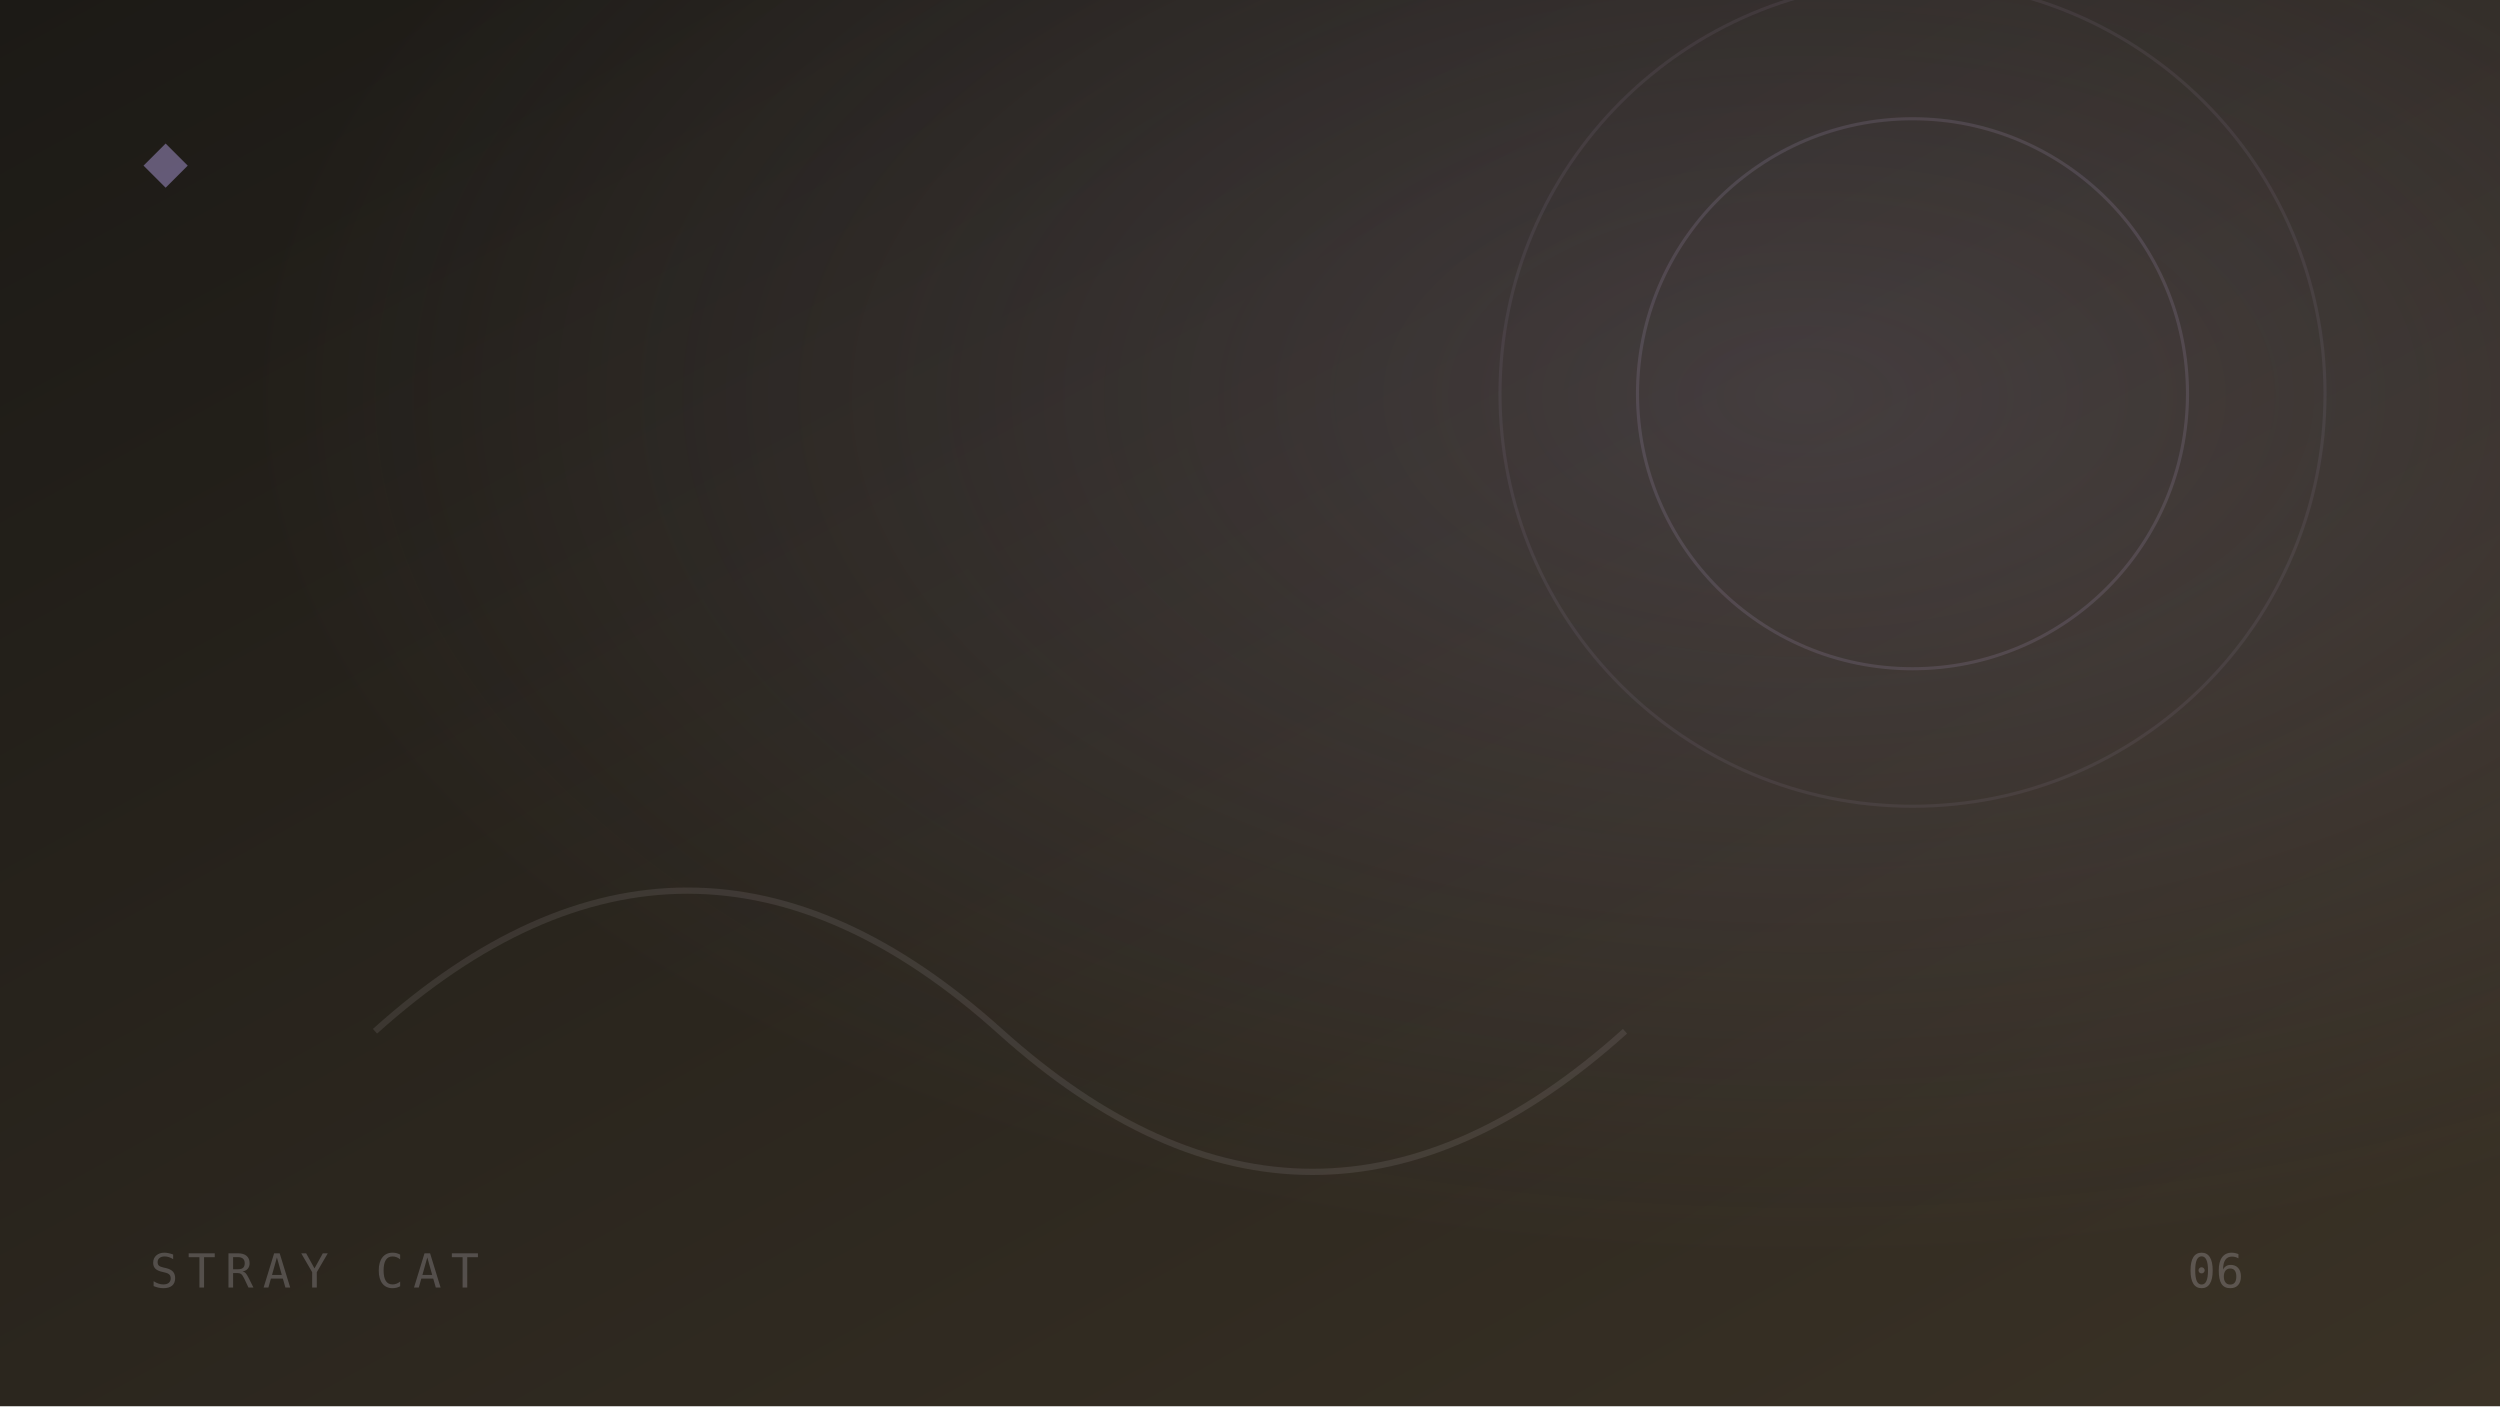
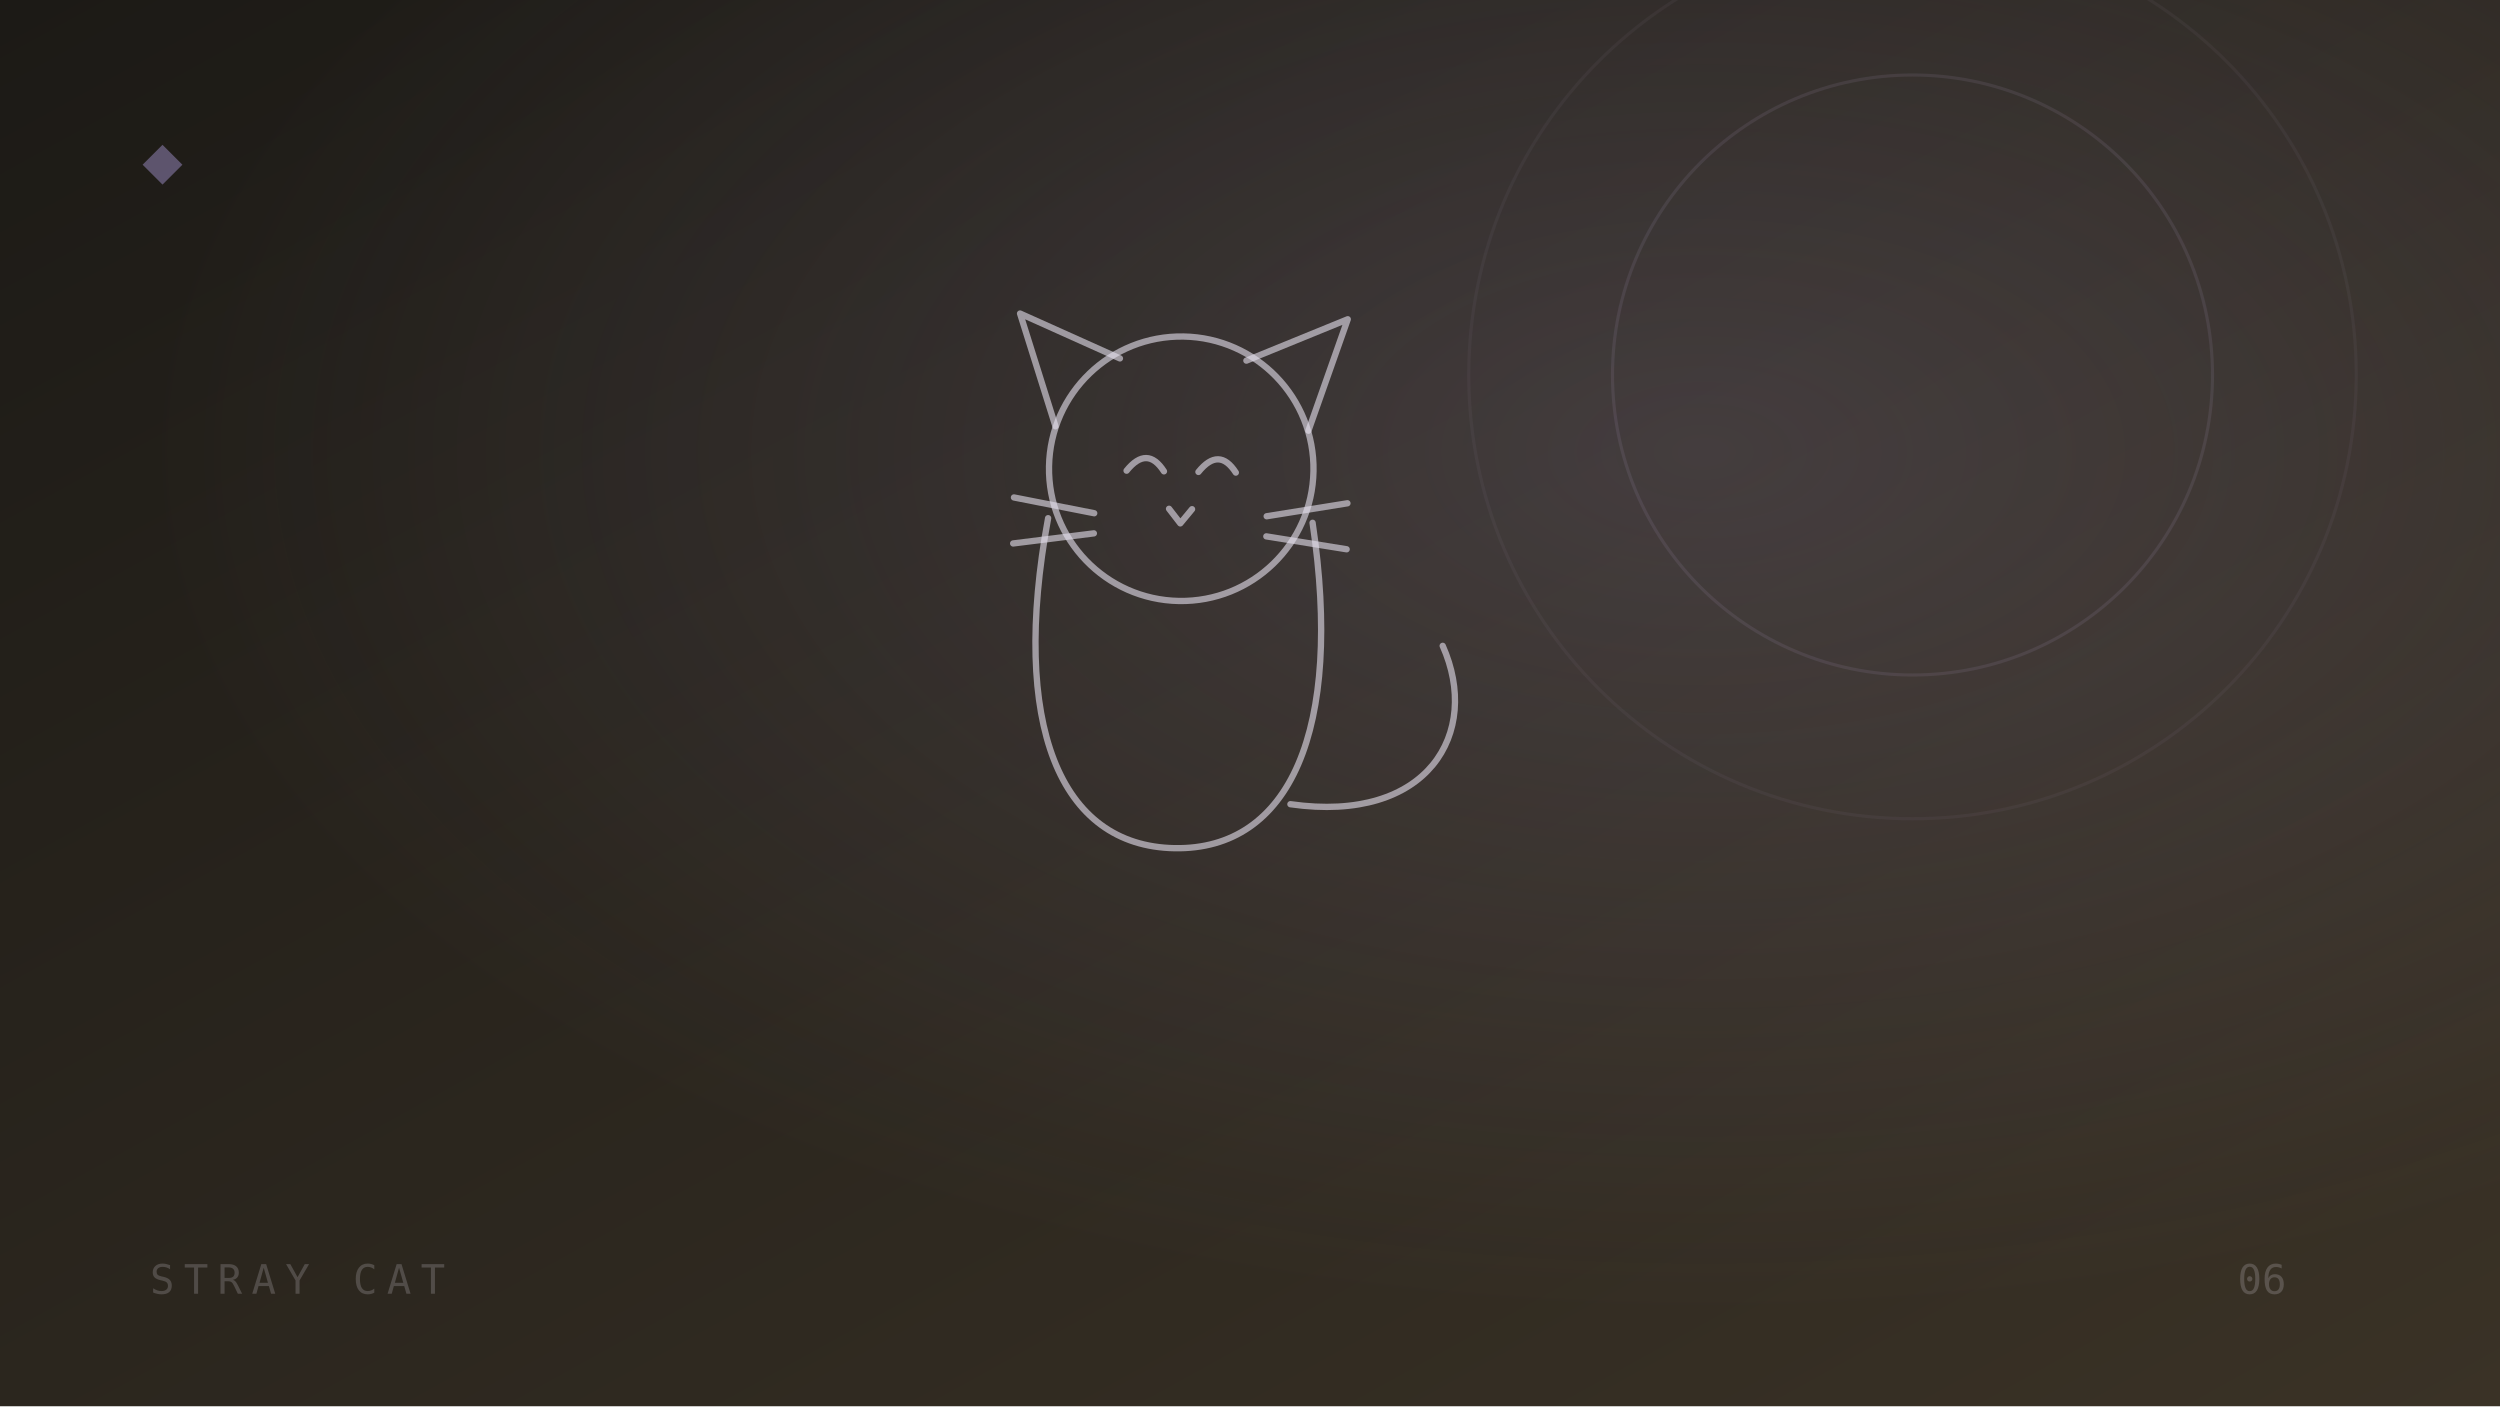
<svg xmlns="http://www.w3.org/2000/svg" width="800" height="450" viewBox="0 0 800 450">
  <defs>
-     <linearGradient id="g" x1="0" y1="0" x2="1" y2="1">
+     <linearGradient id="bg" x1="0" y1="0" x2="1" y2="1">
      <stop offset="0%" stop-color="#1c1a16" />
      <stop offset="100%" stop-color="#3a3226" />
    </linearGradient>
-     <radialGradient id="r" cx="0.72" cy="0.28" r="0.62">
+     <radialGradient id="glow" cx="0.68" cy="0.32" r="0.62">
      <stop offset="0%" stop-color="#c9b8e8" stop-opacity="0.16" />
      <stop offset="100%" stop-color="#c9b8e8" stop-opacity="0" />
    </radialGradient>
  </defs>
-   <rect width="800" height="450" fill="url(#g)" />
-   <rect width="800" height="450" fill="url(#r)" />
-   <circle cx="612" cy="126" r="88" fill="none" stroke="#c9b8e8" stroke-opacity="0.14" stroke-width="1" />
-   <circle cx="612" cy="126" r="132" fill="none" stroke="#c9b8e8" stroke-opacity="0.08" stroke-width="1" />
-   <path d="M120 330 Q220 240 320 330 T520 330" fill="none" stroke="#e6e1ee" stroke-opacity="0.10" stroke-width="2" />
-   <rect x="48" y="48" width="10" height="10" fill="#9d8cc4" fill-opacity="0.55" transform="rotate(45 53 53)" />
-   <text x="48" y="412" font-family="monospace" font-size="15" fill="#e6e1ee" fill-opacity="0.22" letter-spacing="3">STRAY CAT</text>
-   <text x="700" y="412" font-family="monospace" font-size="15" fill="#e6e1ee" fill-opacity="0.22">06</text>
+   <rect width="800" height="450" fill="url(#bg)" />
+   <rect width="800" height="450" fill="url(#glow)" />
+   <circle cx="612" cy="120" r="96" fill="none" stroke="#c9b8e8" stroke-opacity="0.10" />
+   <circle cx="612" cy="120" r="142" fill="none" stroke="#c9b8e8" stroke-opacity="0.05" />
+   <g transform="translate(378,150) scale(0.92) rotate(1)" fill="none" stroke="#e6e1ee" stroke-width="2.2" stroke-opacity="0.60" stroke-linecap="round" stroke-linejoin="round">
+     <path d="M-44 -14 L-57 -53 L-22 -38" />
+     <path d="M44 -14 L57 -53 L22 -38" />
+     <circle cx="0" cy="0" r="46" />
+     <path d="M-46 18 C-58 90 -40 132 0 132 C40 132 58 90 46 18" />
+     <path d="M40 116 C88 122 106 90 92 60" />
+     <path d="M-19 1 q7 -9 13 0" />
+     <path d="M6 1 q7 -9 13 0" />
+     <path d="M-4 14 l4 5 l4 -5" />
+     <path d="M-30 16 L-58 11 M-30 23 L-58 27" />
+     <path d="M30 16 L58 11 M30 23 L58 27" />
+   </g>
+   <rect x="48" y="48" width="9" height="9" fill="#9d8cc4" fill-opacity="0.5" transform="rotate(45 52 52)" />
+   <text x="48" y="414" font-family="monospace" font-size="13" fill="#e6e1ee" fill-opacity="0.20" letter-spacing="3">STRAY CAT</text>
+   <text x="716" y="414" font-family="monospace" font-size="13" fill="#e6e1ee" fill-opacity="0.20">06</text>
</svg>
